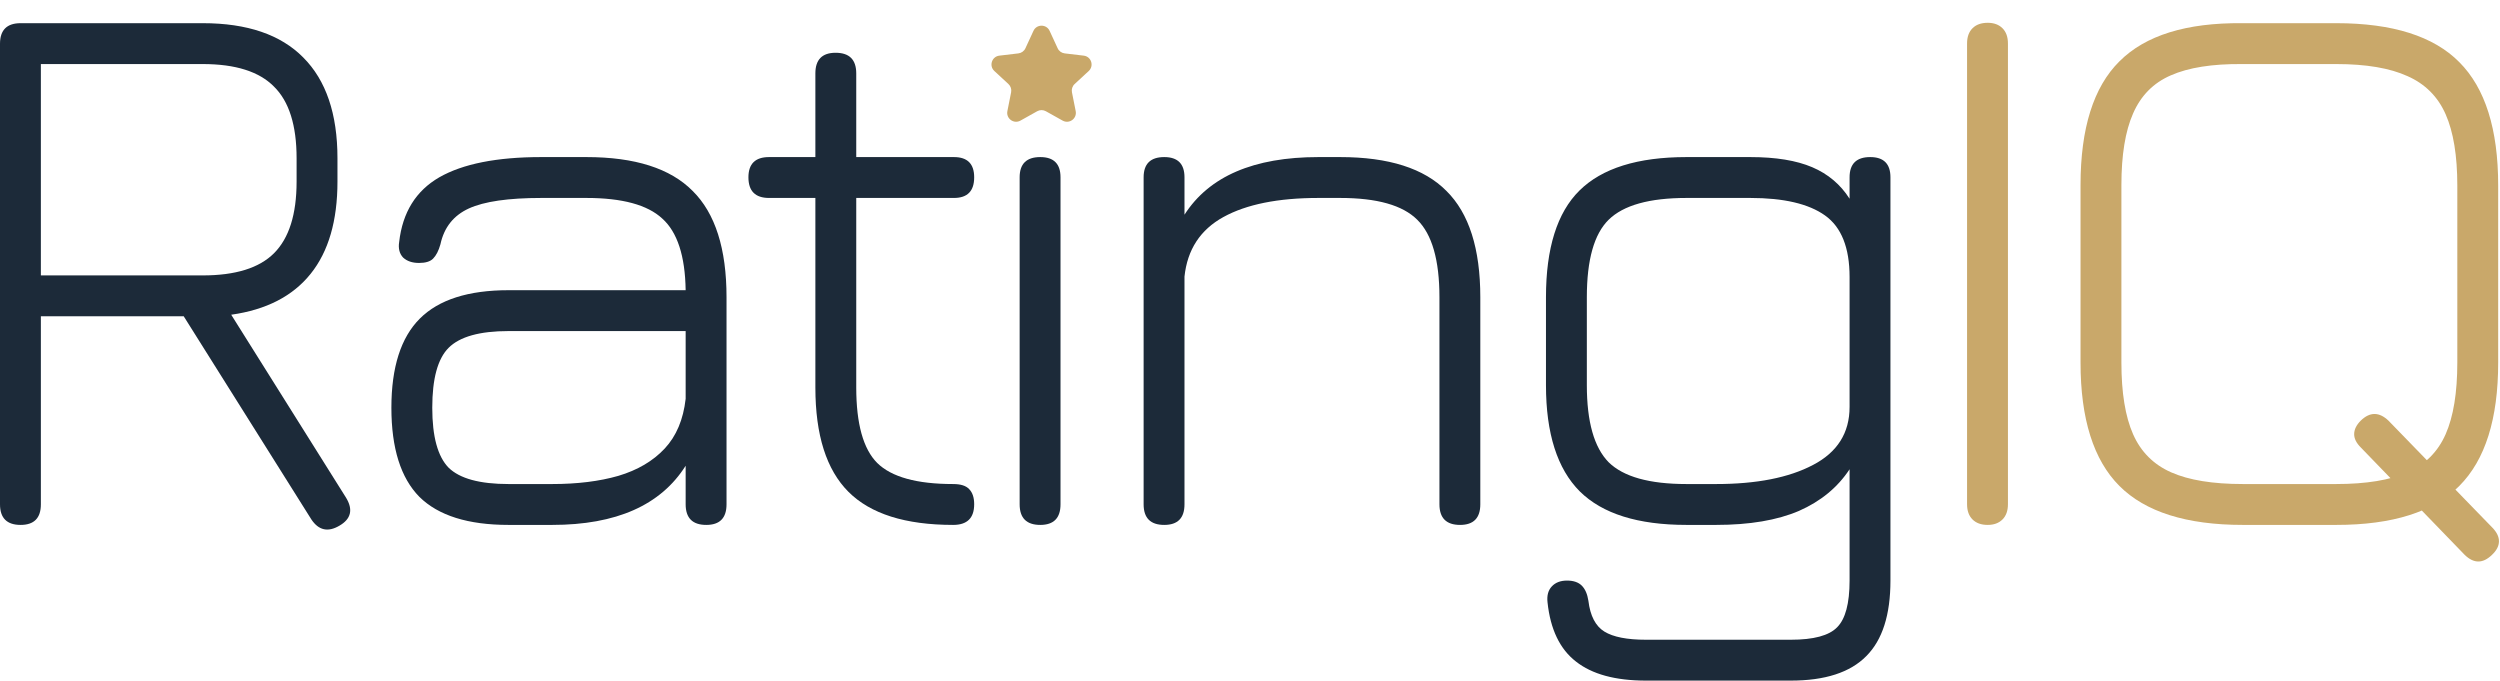
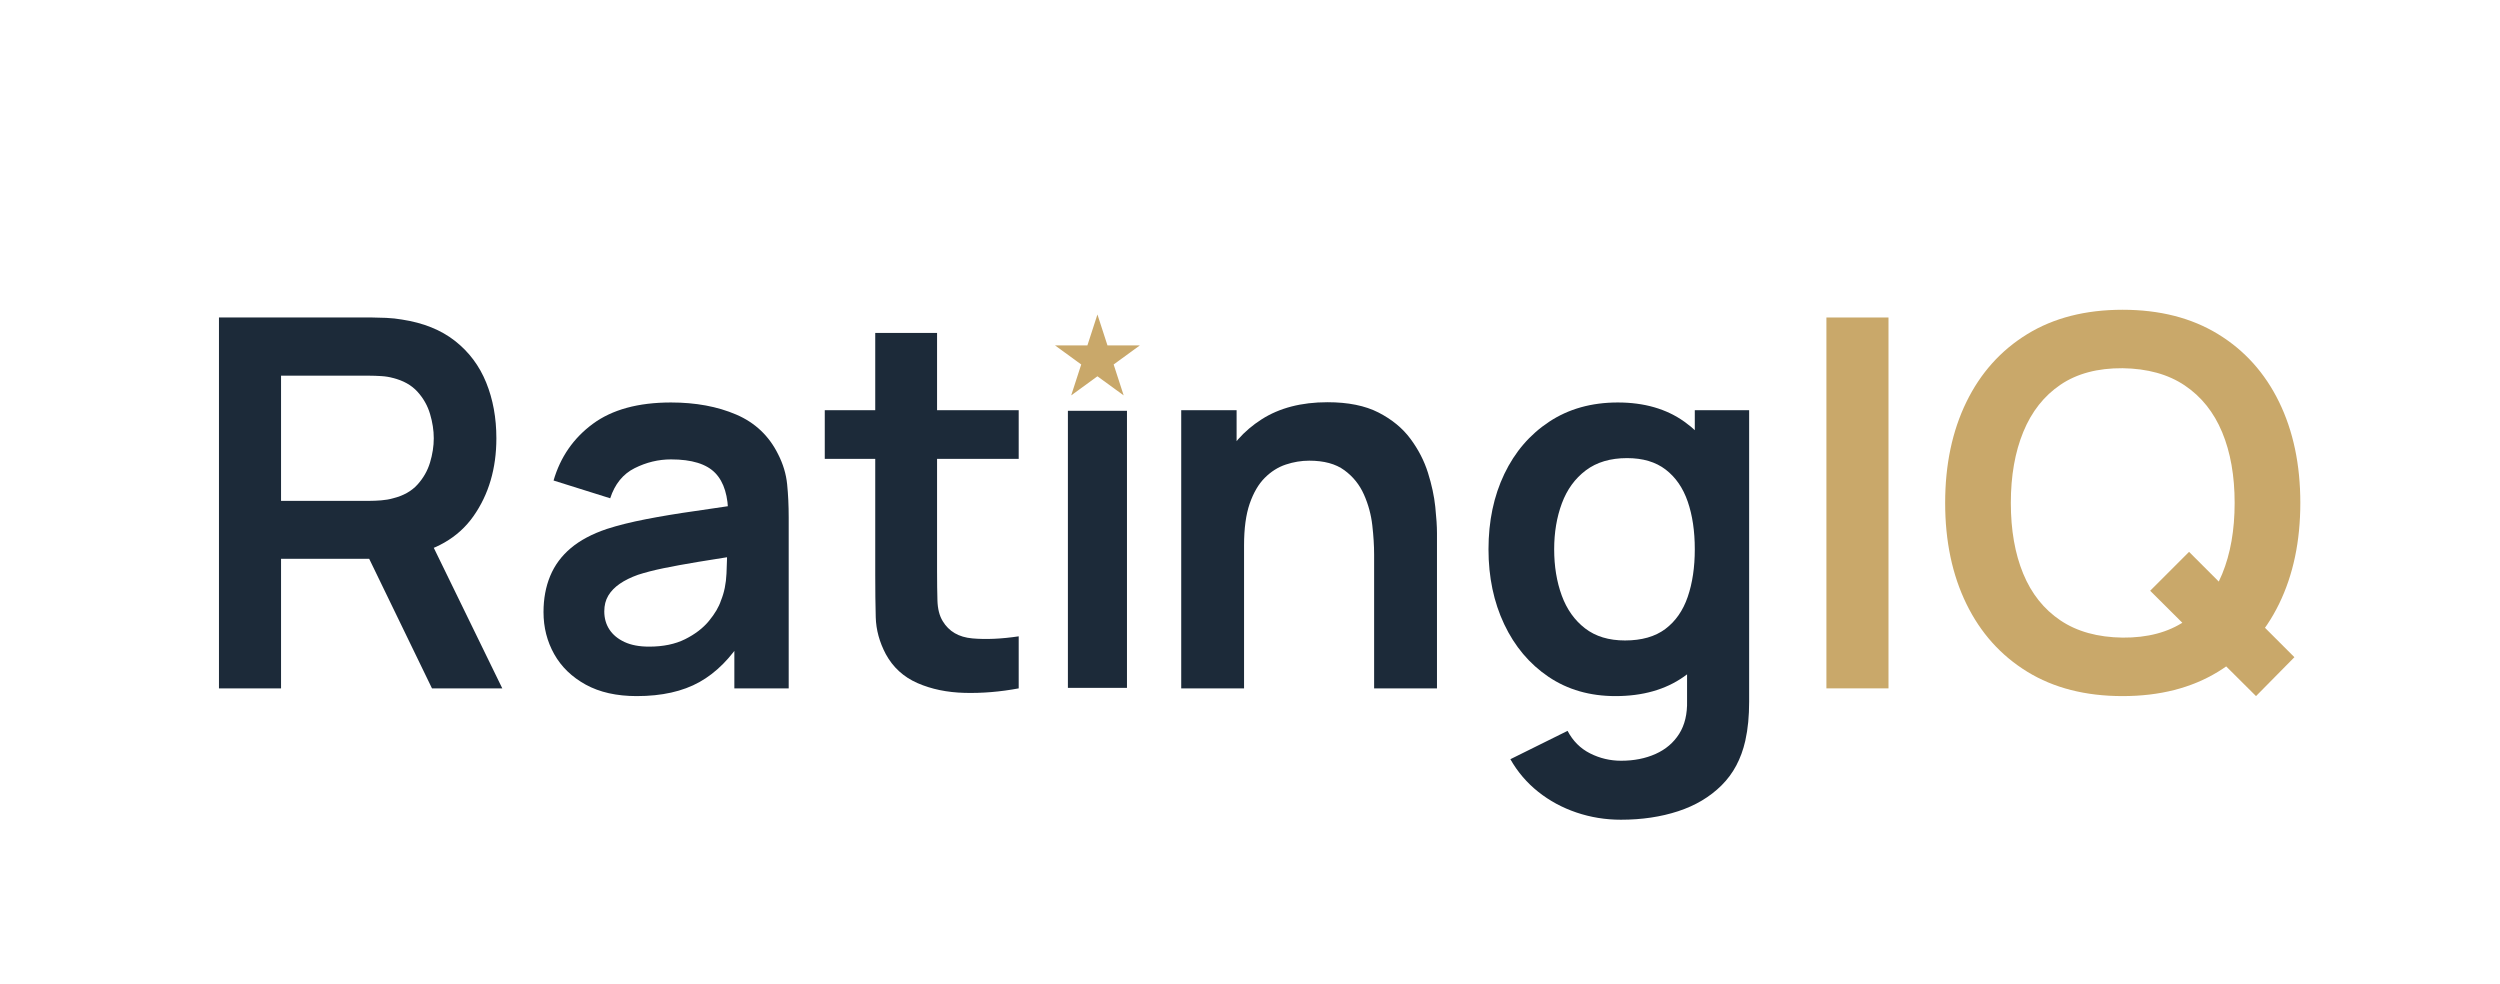
- <svg xmlns="http://www.w3.org/2000/svg" width="562" height="153" viewBox="0 0 562 153" fill="none">
-   <path d="M560.366 118.7C561.3 119.692 561.766 120.683 561.766 121.675C561.766 122.725 561.241 123.746 560.191 124.737C558.15 126.721 556.108 126.721 554.066 124.737L530.704 100.587C529.712 99.596 529.216 98.604 529.216 97.612C529.216 96.562 529.712 95.542 530.704 94.55C532.746 92.567 534.816 92.567 536.916 94.55L560.366 118.7ZM504.191 118C491.533 118 482.287 115.083 476.454 109.25C470.621 103.417 467.704 94.171 467.704 81.512V41.612C467.704 28.837 470.621 19.562 476.454 13.787C482.287 7.954 491.475 5.096 504.016 5.212H525.191C537.85 5.212 547.066 8.129 552.841 13.962C558.675 19.796 561.591 29.042 561.591 41.7V81.512C561.591 94.171 558.675 103.417 552.841 109.25C547.066 115.083 537.85 118 525.191 118H504.191ZM504.191 108.812H525.191C531.9 108.812 537.237 107.937 541.204 106.187C545.171 104.437 548.029 101.579 549.779 97.612C551.529 93.646 552.404 88.279 552.404 81.512V41.7C552.404 34.992 551.529 29.654 549.779 25.687C548.029 21.721 545.171 18.862 541.204 17.112C537.237 15.304 531.9 14.4 525.191 14.4H504.016C497.308 14.342 491.971 15.187 488.004 16.937C484.096 18.629 481.266 21.487 479.516 25.512C477.766 29.479 476.891 34.846 476.891 41.612V81.512C476.891 88.279 477.766 93.646 479.516 97.612C481.266 101.579 484.125 104.437 488.091 106.187C492.058 107.937 497.425 108.812 504.191 108.812Z" fill="#C9A86A" />
-   <path d="M446.834 118C445.375 118 444.238 117.592 443.421 116.775C442.605 115.958 442.196 114.821 442.196 113.363V9.762C442.196 8.304 442.605 7.167 443.421 6.35C444.238 5.533 445.375 5.125 446.834 5.125C448.234 5.125 449.342 5.533 450.159 6.35C450.975 7.167 451.384 8.304 451.384 9.762V113.363C451.384 114.821 450.975 115.958 450.159 116.775C449.342 117.592 448.234 118 446.834 118Z" fill="#C9A86A" />
-   <path d="M370.022 153C363.139 153 357.889 151.571 354.272 148.713C350.656 145.913 348.527 141.479 347.885 135.413C347.71 133.896 348.031 132.7 348.847 131.825C349.664 130.95 350.802 130.513 352.26 130.513C353.718 130.513 354.827 130.892 355.585 131.65C356.343 132.408 356.839 133.546 357.072 135.063C357.481 138.446 358.677 140.75 360.66 141.975C362.643 143.2 365.764 143.813 370.022 143.813H402.572C407.706 143.813 411.177 142.879 412.985 141.013C414.852 139.146 415.785 135.646 415.785 130.513V105.488C413.102 109.571 409.31 112.692 404.41 114.85C399.51 116.95 393.297 118 385.772 118H379.122C368.214 118 360.222 115.492 355.147 110.475C350.072 105.4 347.535 97.438 347.535 86.588V66.812C347.535 55.788 350.043 47.796 355.06 42.837C360.135 37.821 368.156 35.312 379.122 35.312H393.472C399.189 35.312 403.827 36.071 407.385 37.587C410.943 39.104 413.743 41.467 415.785 44.675V39.862C415.785 36.829 417.331 35.312 420.422 35.312C423.456 35.312 424.972 36.829 424.972 39.862V130.513C424.972 138.213 423.164 143.871 419.547 147.488C415.931 151.163 410.272 153 402.572 153H370.022ZM379.122 108.813H385.772C394.872 108.813 402.135 107.383 407.56 104.525C413.043 101.667 415.785 97.321 415.785 91.487V62.263C415.785 55.671 413.947 51.062 410.272 48.438C406.597 45.812 400.997 44.5 393.472 44.5H379.122C370.781 44.5 364.947 46.133 361.622 49.4C358.356 52.608 356.722 58.413 356.722 66.812V86.588C356.722 94.812 358.356 100.588 361.622 103.913C364.947 107.179 370.781 108.813 379.122 108.813Z" fill="#1C2A39" />
-   <path d="M261.723 118C258.632 118 257.086 116.454 257.086 113.363V39.862C257.086 36.829 258.632 35.312 261.723 35.312C264.757 35.312 266.273 36.829 266.273 39.862V48.263C271.815 39.629 281.848 35.312 296.373 35.312H301.273C312.182 35.312 320.144 37.85 325.161 42.925C330.236 47.942 332.773 55.904 332.773 66.812V113.363C332.773 116.454 331.257 118 328.223 118C325.132 118 323.586 116.454 323.586 113.363V66.812C323.586 58.471 321.923 52.667 318.598 49.4C315.332 46.133 309.557 44.5 301.273 44.5H296.373C287.332 44.5 280.215 45.929 275.023 48.788C269.832 51.646 266.915 56.108 266.273 62.175V113.363C266.273 116.454 264.757 118 261.723 118Z" fill="#1C2A39" />
-   <path d="M233.853 118C230.762 118 229.216 116.454 229.216 113.362V39.862C229.216 36.829 230.762 35.312 233.853 35.312C236.887 35.312 238.403 36.829 238.403 39.862V113.362C238.403 116.454 236.887 118 233.853 118Z" fill="#1C2A39" />
-   <path d="M214.271 118C203.538 118 195.692 115.521 190.734 110.563C185.775 105.604 183.296 97.788 183.296 87.113V44.5H172.884C169.792 44.5 168.246 42.954 168.246 39.862C168.246 36.829 169.792 35.312 172.884 35.312H183.296V16.5C183.296 13.408 184.813 11.863 187.846 11.863C190.938 11.863 192.484 13.408 192.484 16.5V35.312H214.446C217.479 35.312 218.996 36.829 218.996 39.862C218.996 42.954 217.479 44.5 214.446 44.5H192.484V87.113C192.484 95.279 194.059 100.938 197.209 104.088C200.417 107.238 206.104 108.813 214.271 108.813C215.963 108.813 217.159 109.192 217.859 109.95C218.617 110.708 218.996 111.846 218.996 113.363C218.996 116.454 217.421 118 214.271 118Z" fill="#1C2A39" />
-   <path d="M114.323 118C105.223 118 98.544 115.9 94.285 111.7C90.085 107.442 87.985 100.762 87.985 91.662C87.985 82.562 90.115 75.883 94.373 71.625C98.631 67.367 105.281 65.237 114.323 65.237H154.135C154.019 57.538 152.269 52.171 148.885 49.138C145.56 46.046 139.873 44.5 131.823 44.5H121.673C114.265 44.5 108.84 45.288 105.398 46.862C101.956 48.438 99.827 51.121 99.01 54.913C98.602 56.371 98.048 57.45 97.348 58.15C96.706 58.792 95.656 59.112 94.198 59.112C92.681 59.112 91.485 58.704 90.61 57.888C89.794 57.013 89.502 55.846 89.735 54.388C90.494 47.737 93.498 42.896 98.748 39.862C104.056 36.829 111.698 35.312 121.673 35.312H131.823C142.731 35.312 150.694 37.85 155.71 42.925C160.785 47.942 163.323 55.904 163.323 66.812V113.363C163.323 116.454 161.806 118 158.773 118C155.681 118 154.135 116.454 154.135 113.363V104.7C148.535 113.567 138.531 118 124.123 118H114.323ZM114.323 108.813H124.123C129.781 108.813 134.74 108.2 138.998 106.975C143.315 105.692 146.785 103.65 149.41 100.85C152.035 98.05 153.61 94.317 154.135 89.65V74.425H114.323C107.848 74.425 103.356 75.679 100.848 78.188C98.398 80.638 97.173 85.129 97.173 91.662C97.173 98.138 98.398 102.629 100.848 105.138C103.356 107.588 107.848 108.813 114.323 108.813Z" fill="#1C2A39" />
-   <path d="M76.3 118.175C75.017 118.933 73.85 119.196 72.8 118.962C71.75 118.729 70.817 118 70 116.775L41.3 71.1H9.188V113.362C9.188 116.454 7.671 118 4.638 118C1.546 118 0 116.454 0 113.362V9.85C0 6.758 1.546 5.212 4.638 5.212H45.587C55.562 5.212 63.087 7.779 68.162 12.912C73.296 18.046 75.862 25.6 75.862 35.575V40.825C75.862 49.633 73.85 56.546 69.825 61.562C65.8 66.579 59.85 69.642 51.975 70.75L77.787 111.875C79.421 114.558 78.925 116.658 76.3 118.175ZM9.188 61.912H45.587C52.938 61.912 58.275 60.25 61.6 56.925C64.983 53.542 66.675 48.175 66.675 40.825V35.575C66.675 28.167 64.983 22.8 61.6 19.475C58.275 16.092 52.938 14.4 45.587 14.4H9.188V61.912Z" fill="#1C2A39" />
-   <path d="M232.321 6.937C233.036 5.387 235.239 5.387 235.954 6.937L237.76 10.852C238.051 11.484 238.649 11.919 239.34 12.001L243.622 12.509C245.317 12.71 245.997 14.804 244.744 15.963L241.579 18.89C241.068 19.363 240.839 20.067 240.975 20.749L241.815 24.978C242.148 26.652 240.366 27.946 238.877 27.113L235.114 25.007C234.507 24.667 233.767 24.667 233.161 25.007L229.398 27.113C227.909 27.946 226.127 26.652 226.46 24.978L227.3 20.749C227.435 20.067 227.207 19.363 226.696 18.89L223.531 15.963C222.278 14.804 222.958 12.71 224.653 12.509L228.935 12.001C229.625 11.919 230.224 11.484 230.515 10.852L232.321 6.937Z" fill="#C9A86A" />
+ <svg xmlns="http://www.w3.org/2000/svg" height="36" viewBox="0 0 1551.75 610.5" style="width:auto;display:inline-block;" preserveAspectRatio="xMidYMid meet">
+   <defs>
+     <g />
+     <clipPath id="lgi-a">
+       <path d="M 654.828 195.191 L 707.609 195.191 L 707.609 245.418 L 654.828 245.418 Z M 654.828 195.191 " clip-rule="nonzero" />
+     </clipPath>
+     <clipPath id="lgi-b">
+       <path d="M 681.176 195.191 L 687.398 214.375 L 707.527 214.375 L 691.242 226.234 L 697.461 245.418 L 681.176 233.562 L 664.891 245.418 L 671.113 226.234 L 654.828 214.375 L 674.957 214.375 Z M 681.176 195.191 " clip-rule="nonzero" />
+     </clipPath>
+     <clipPath id="lgi-c">
+       <path d="M 0.828 0.191 L 53.609 0.191 L 53.609 50.418 L 0.828 50.418 Z M 0.828 0.191 " clip-rule="nonzero" />
+     </clipPath>
+     <clipPath id="lgi-d">
+       <path d="M 27.176 0.191 L 33.398 19.375 L 53.527 19.375 L 37.242 31.234 L 43.461 50.418 L 27.176 38.562 L 10.891 50.418 L 17.113 31.234 L 0.828 19.375 L 20.957 19.375 Z M 27.176 0.191 " clip-rule="nonzero" />
+     </clipPath>
+     <clipPath id="lgi-e">
+       <rect x="0" width="54" y="0" height="51" />
+     </clipPath>
+     <clipPath id="lgi-f">
+       <path d="M 662.844 254.98 L 699.512 254.98 L 699.512 426.957 L 662.844 426.957 Z M 662.844 254.98 " clip-rule="nonzero" />
+     </clipPath>
+     <clipPath id="lgi-g">
+       <path d="M 0.844 0.98 L 37.512 0.98 L 37.512 172.957 L 0.844 172.957 Z M 0.844 0.98 " clip-rule="nonzero" />
+     </clipPath>
+     <clipPath id="lgi-h">
+       <rect x="0" width="38" y="0" height="173" />
+     </clipPath>
+   </defs>
+   <g fill="#1c2a39" fill-opacity="1">
+     <g transform="translate(113.5376, 427.2701)">
+       <g>
+         <path d="M 22.375 0 L 22.375 -230.203 L 117.5 -230.203 C 119.738 -230.203 122.613 -230.125 126.125 -229.969 C 129.645 -229.812 132.898 -229.469 135.891 -228.938 C 149.211 -226.906 160.211 -222.477 168.891 -215.656 C 177.578 -208.832 184.023 -200.223 188.234 -189.828 C 192.453 -179.441 194.562 -167.91 194.562 -155.234 C 194.562 -136.473 189.816 -120.348 180.328 -106.859 C 170.848 -93.379 156.301 -85.047 136.688 -81.859 L 120.219 -80.406 L 60.906 -80.406 L 60.906 0 Z M 154.594 0 L 109.188 -93.688 L 148.359 -102.312 L 198.234 0 Z M 60.906 -116.391 L 115.906 -116.391 C 118.031 -116.391 120.426 -116.492 123.094 -116.703 C 125.758 -116.91 128.211 -117.336 130.453 -117.984 C 136.848 -119.578 141.883 -122.398 145.562 -126.453 C 149.238 -130.504 151.848 -135.086 153.391 -140.203 C 154.93 -145.316 155.703 -150.328 155.703 -155.234 C 155.703 -160.129 154.93 -165.16 153.391 -170.328 C 151.848 -175.504 149.238 -180.113 145.562 -184.156 C 141.883 -188.207 136.848 -191.035 130.453 -192.641 C 128.211 -193.273 125.758 -193.672 123.094 -193.828 C 120.426 -193.992 118.031 -194.078 115.906 -194.078 L 60.906 -194.078 Z M 60.906 -116.391 " />
+       </g>
+     </g>
+   </g>
+   <g fill="#1c2a39" fill-opacity="1">
+     <g transform="translate(324.5618, 427.2701)">
+       <g>
+         <path d="M 70.656 4.797 C 58.188 4.797 47.633 2.426 39 -2.312 C 30.375 -7.062 23.848 -13.379 19.422 -21.266 C 15.004 -29.148 12.797 -37.836 12.797 -47.328 C 12.797 -55.641 14.18 -63.125 16.953 -69.781 C 19.723 -76.445 23.984 -82.203 29.734 -87.047 C 35.492 -91.898 42.953 -95.867 52.109 -98.953 C 59.047 -101.191 67.176 -103.219 76.5 -105.031 C 85.82 -106.844 95.941 -108.52 106.859 -110.062 C 117.785 -111.613 129.219 -113.297 141.156 -115.109 L 127.422 -107.266 C 127.523 -119.203 124.859 -127.992 119.422 -133.641 C 113.984 -139.297 104.816 -142.125 91.922 -142.125 C 84.141 -142.125 76.625 -140.312 69.375 -136.688 C 62.133 -133.062 57.07 -126.828 54.188 -117.984 L 19.031 -129.016 C 23.289 -143.617 31.414 -155.344 43.406 -164.188 C 55.395 -173.031 71.566 -177.453 91.922 -177.453 C 107.266 -177.453 120.77 -174.945 132.438 -169.938 C 144.113 -164.926 152.773 -156.719 158.422 -145.312 C 161.516 -139.238 163.379 -133.031 164.016 -126.688 C 164.66 -120.352 164.984 -113.453 164.984 -105.984 L 164.984 0 L 131.25 0 L 131.25 -37.406 L 136.844 -31.328 C 129.062 -18.859 119.973 -9.719 109.578 -3.906 C 99.191 1.895 86.219 4.797 70.656 4.797 Z M 78.328 -25.906 C 87.066 -25.906 94.523 -27.445 100.703 -30.531 C 106.891 -33.625 111.82 -37.406 115.5 -41.875 C 119.176 -46.352 121.656 -50.566 122.938 -54.516 C 124.957 -59.422 126.102 -65.039 126.375 -71.375 C 126.645 -77.719 126.781 -82.863 126.781 -86.812 L 138.609 -83.297 C 126.984 -81.484 117.016 -79.883 108.703 -78.5 C 100.391 -77.113 93.25 -75.805 87.281 -74.578 C 81.312 -73.348 76.035 -71.988 71.453 -70.5 C 66.984 -68.906 63.203 -67.039 60.109 -64.906 C 57.016 -62.77 54.641 -60.316 52.984 -57.547 C 51.336 -54.773 50.516 -51.523 50.516 -47.797 C 50.516 -43.535 51.578 -39.781 53.703 -36.531 C 55.836 -33.281 58.957 -30.695 63.062 -28.781 C 67.164 -26.863 72.254 -25.906 78.328 -25.906 Z M 78.328 -25.906 " />
+       </g>
+     </g>
+   </g>
+   <g fill="#1c2a39" fill-opacity="1">
+     <g transform="translate(508.7284, 427.2701)">
+       <g>
+         <path d="M 123.578 0 C 112.172 2.133 101.004 3.066 90.078 2.797 C 79.16 2.523 69.383 0.5 60.75 -3.281 C 52.113 -7.062 45.555 -13.055 41.078 -21.266 C 37.141 -28.723 35.062 -36.344 34.844 -44.125 C 34.633 -51.906 34.531 -60.695 34.531 -70.5 L 34.531 -220.609 L 72.906 -220.609 L 72.906 -72.734 C 72.906 -65.805 72.984 -59.734 73.141 -54.516 C 73.297 -49.297 74.391 -45.031 76.422 -41.719 C 80.254 -35.332 86.379 -31.766 94.797 -31.016 C 103.223 -30.266 112.816 -30.691 123.578 -32.297 Z M 3.203 -142.438 L 3.203 -172.656 L 123.578 -172.656 L 123.578 -142.438 Z M 3.203 -142.438 " />
+       </g>
+     </g>
+   </g>
+   <g fill="#1c2a39" fill-opacity="1">
+     <g transform="translate(647.1732, 427.2701)">
+       <g />
+     </g>
+   </g>
+   <g fill="#1c2a39" fill-opacity="1">
+     <g transform="translate(711.1199, 427.2701)">
+       <g>
+         <path d="M 141.797 0 L 141.797 -83.125 C 141.797 -88.562 141.422 -94.582 140.672 -101.188 C 139.93 -107.801 138.203 -114.172 135.484 -120.297 C 132.766 -126.43 128.711 -131.469 123.328 -135.406 C 117.953 -139.352 110.68 -141.328 101.516 -141.328 C 96.609 -141.328 91.758 -140.523 86.969 -138.922 C 82.176 -137.328 77.832 -134.582 73.938 -130.688 C 70.051 -126.801 66.93 -121.473 64.578 -114.703 C 62.234 -107.93 61.062 -99.27 61.062 -88.719 L 38.203 -98.484 C 38.203 -113.191 41.051 -126.508 46.75 -138.438 C 52.457 -150.375 60.852 -159.883 71.938 -166.969 C 83.02 -174.062 96.66 -177.609 112.859 -177.609 C 125.648 -177.609 136.203 -175.477 144.516 -171.219 C 152.828 -166.957 159.438 -161.52 164.344 -154.906 C 169.25 -148.301 172.875 -141.27 175.219 -133.812 C 177.562 -126.352 179.078 -119.289 179.766 -112.625 C 180.461 -105.969 180.812 -100.562 180.812 -96.406 L 180.812 0 Z M 22.062 0 L 22.062 -172.656 L 56.438 -172.656 L 56.438 -119.094 L 61.062 -119.094 L 61.062 0 Z M 22.062 0 " />
+       </g>
+     </g>
+   </g>
+   <g fill="#1c2a39" fill-opacity="1">
+     <g transform="translate(911.1133, 427.2701)">
+       <g>
+         <path d="M 94.969 81.531 C 85.375 81.531 76.176 80.035 67.375 77.047 C 58.582 74.066 50.672 69.781 43.641 64.188 C 36.609 58.594 30.852 51.852 26.375 43.969 L 61.875 26.375 C 65.176 32.664 69.836 37.328 75.859 40.359 C 81.879 43.398 88.301 44.922 95.125 44.922 C 103.113 44.922 110.25 43.508 116.531 40.688 C 122.82 37.863 127.695 33.707 131.156 28.219 C 134.625 22.727 136.254 15.879 136.047 7.672 L 136.047 -41.406 L 140.844 -41.406 L 140.844 -172.656 L 174.578 -172.656 L 174.578 8.312 C 174.578 12.688 174.391 16.867 174.016 20.859 C 173.641 24.859 173.023 28.773 172.172 32.609 C 169.617 43.805 164.719 53 157.469 60.188 C 150.219 67.383 141.238 72.738 130.531 76.25 C 119.82 79.77 107.969 81.531 94.969 81.531 Z M 91.609 4.797 C 75.723 4.797 61.863 0.801 50.031 -7.188 C 38.207 -15.188 29.047 -26.062 22.547 -39.812 C 16.047 -53.562 12.797 -69.066 12.797 -86.328 C 12.797 -103.805 16.07 -119.391 22.625 -133.078 C 29.176 -146.773 38.473 -157.594 50.516 -165.531 C 62.555 -173.477 76.734 -177.453 93.047 -177.453 C 109.453 -177.453 123.223 -173.477 134.359 -165.531 C 145.504 -157.594 153.953 -146.75 159.703 -133 C 165.461 -119.258 168.344 -103.703 168.344 -86.328 C 168.344 -69.172 165.461 -53.691 159.703 -39.891 C 153.953 -26.086 145.375 -15.188 133.969 -7.188 C 122.562 0.801 108.441 4.797 91.609 4.797 Z M 97.516 -29.734 C 107.859 -29.734 116.195 -32.102 122.531 -36.844 C 128.875 -41.594 133.508 -48.227 136.438 -56.75 C 139.375 -65.281 140.844 -75.141 140.844 -86.328 C 140.844 -97.629 139.375 -107.516 136.438 -115.984 C 133.508 -124.453 128.953 -131.055 122.766 -135.797 C 116.586 -140.547 108.598 -142.922 98.797 -142.922 C 88.461 -142.922 79.938 -140.391 73.219 -135.328 C 66.5 -130.266 61.539 -123.441 58.344 -114.859 C 55.156 -106.285 53.562 -96.773 53.562 -86.328 C 53.562 -75.773 55.129 -66.207 58.266 -57.625 C 61.41 -49.051 66.234 -42.258 72.734 -37.25 C 79.234 -32.238 87.492 -29.734 97.516 -29.734 Z M 97.516 -29.734 " />
+       </g>
+     </g>
+   </g>
+   <g fill="#c9a86a" fill-opacity="1">
+     <g transform="translate(1108.078, 427.2701)">
+       <g>
+         <path d="M 25.578 0 L 25.578 -230.203 L 64.109 -230.203 L 64.109 0 Z M 25.578 0 " />
+       </g>
+     </g>
+   </g>
+   <g fill="#c9a86a" fill-opacity="1">
+     <g transform="translate(1197.764, 427.2701)">
+       <g>
+         <path d="M 202.547 4.797 L 136.844 -60.594 L 160.984 -84.734 L 226.375 -19.344 Z M 119.734 4.797 C 96.711 4.797 76.992 -0.238 60.578 -10.312 C 44.172 -20.383 31.57 -34.426 22.781 -52.438 C 13.988 -70.445 9.594 -91.336 9.594 -115.109 C 9.594 -138.867 13.988 -159.754 22.781 -177.766 C 31.57 -195.785 44.172 -209.828 60.578 -219.891 C 76.992 -229.961 96.711 -235 119.734 -235 C 142.754 -235 162.5 -229.961 178.969 -219.891 C 195.438 -209.828 208.066 -195.785 216.859 -177.766 C 225.648 -159.754 230.047 -138.867 230.047 -115.109 C 230.047 -91.336 225.648 -70.445 216.859 -52.438 C 208.066 -34.426 195.438 -20.383 178.969 -10.312 C 162.5 -0.238 142.754 4.797 119.734 4.797 Z M 119.734 -31.5 C 135.191 -31.383 148.062 -34.789 158.344 -41.719 C 168.633 -48.645 176.363 -58.395 181.531 -70.969 C 186.695 -83.551 189.281 -98.266 189.281 -115.109 C 189.281 -131.941 186.695 -146.566 181.531 -158.984 C 176.363 -171.398 168.633 -181.07 158.344 -188 C 148.062 -194.926 135.191 -198.5 119.734 -198.719 C 104.285 -198.82 91.441 -195.41 81.203 -188.484 C 70.973 -181.555 63.273 -171.801 58.109 -159.219 C 52.941 -146.645 50.359 -131.941 50.359 -115.109 C 50.359 -98.266 52.914 -83.633 58.031 -71.219 C 63.145 -58.801 70.844 -49.129 81.125 -42.203 C 91.414 -35.273 104.285 -31.707 119.734 -31.5 Z M 119.734 -31.5 " />
+       </g>
+     </g>
+   </g>
+   <g clip-path="url(#lgi-a)">
+     <g clip-path="url(#lgi-b)">
+       <g transform="matrix(1, 0, 0, 1, 654, 195)">
+         <g clip-path="url(#lgi-e)">
+           <g clip-path="url(#lgi-c)">
+             <g clip-path="url(#lgi-d)">
+               <path fill="#c9a86a" d="M 0.828 0.191 L 53.609 0.191 L 53.609 50.418 L 0.828 50.418 Z M 0.828 0.191 " fill-opacity="1" fill-rule="nonzero" />
+             </g>
+           </g>
+         </g>
+       </g>
+     </g>
+   </g>
+   <g clip-path="url(#lgi-f)">
+     <g transform="matrix(1, 0, 0, 1, 662, 254)">
+       <g clip-path="url(#lgi-h)">
+         <g clip-path="url(#lgi-g)">
+           <path fill="#1c2a39" d="M 0.844 0.98 L 37.512 0.98 L 37.512 173 L 0.844 173 Z M 0.844 0.98 " fill-opacity="1" fill-rule="nonzero" />
+         </g>
+       </g>
+     </g>
+   </g>
</svg>
